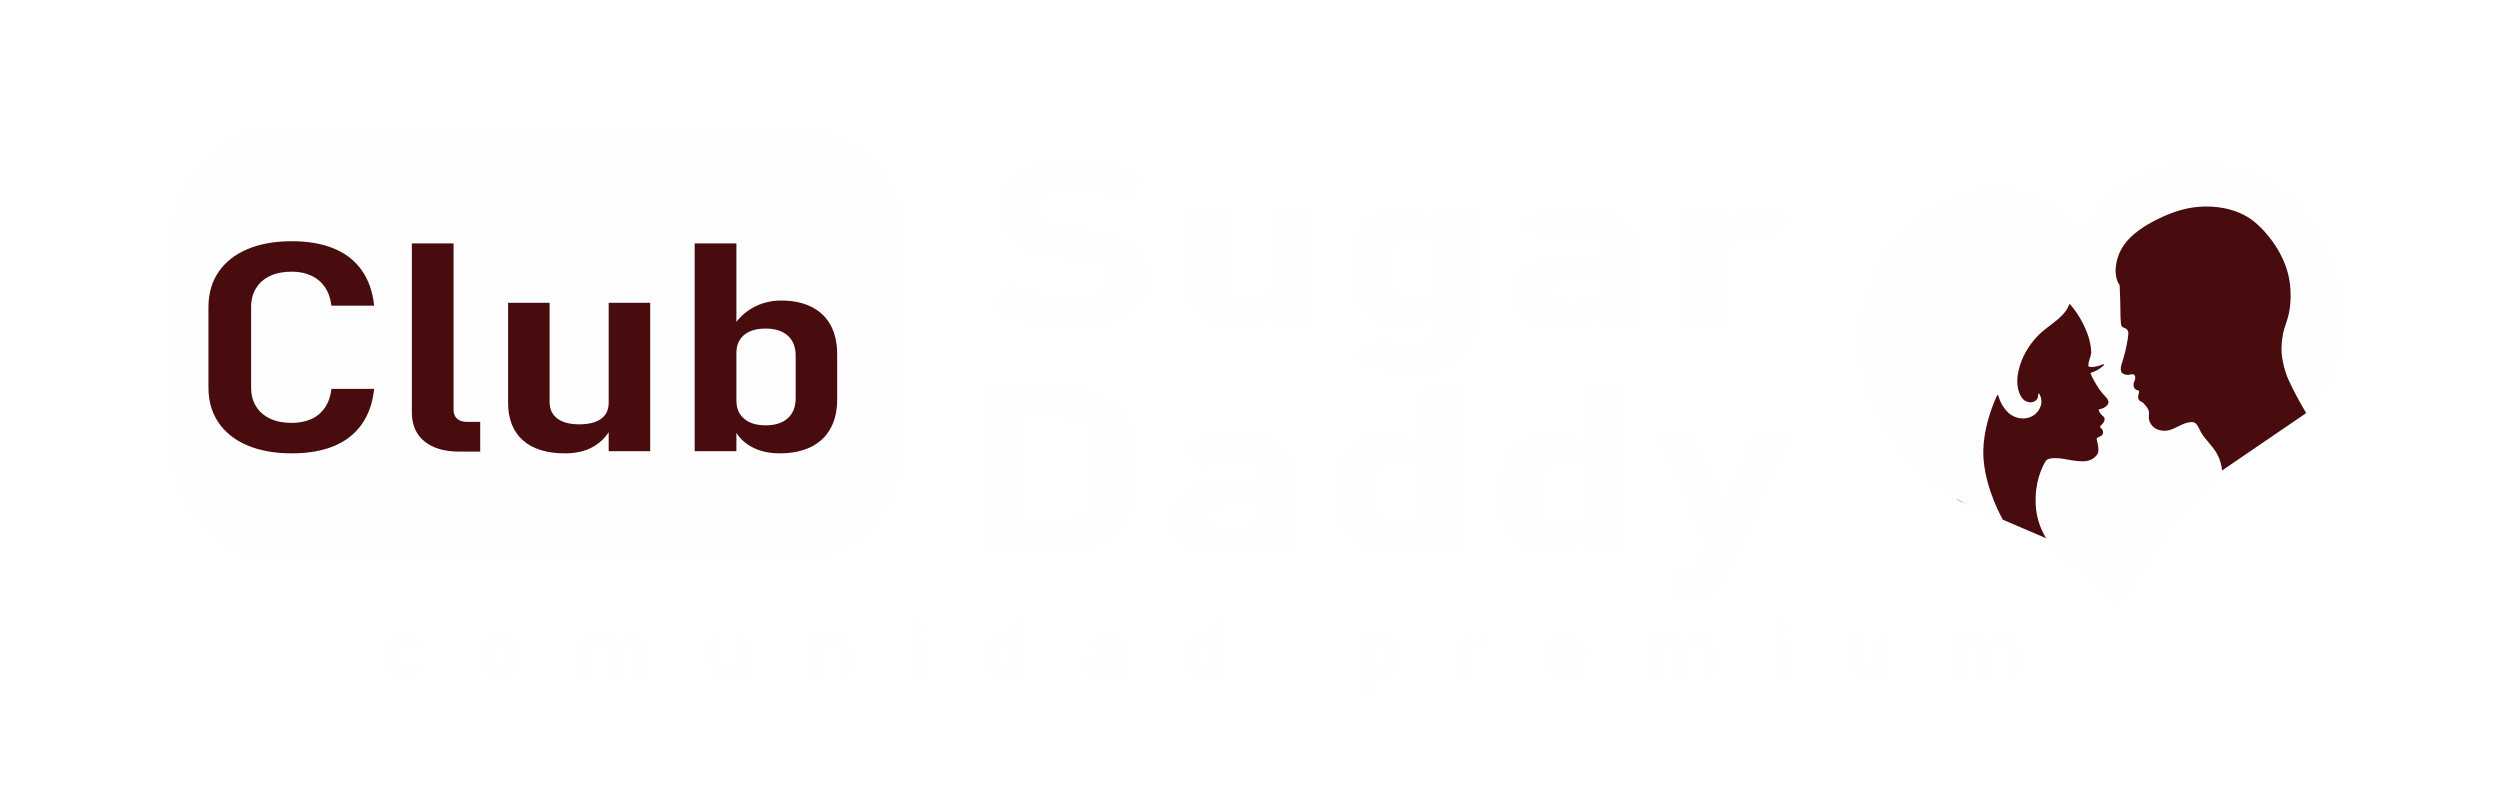
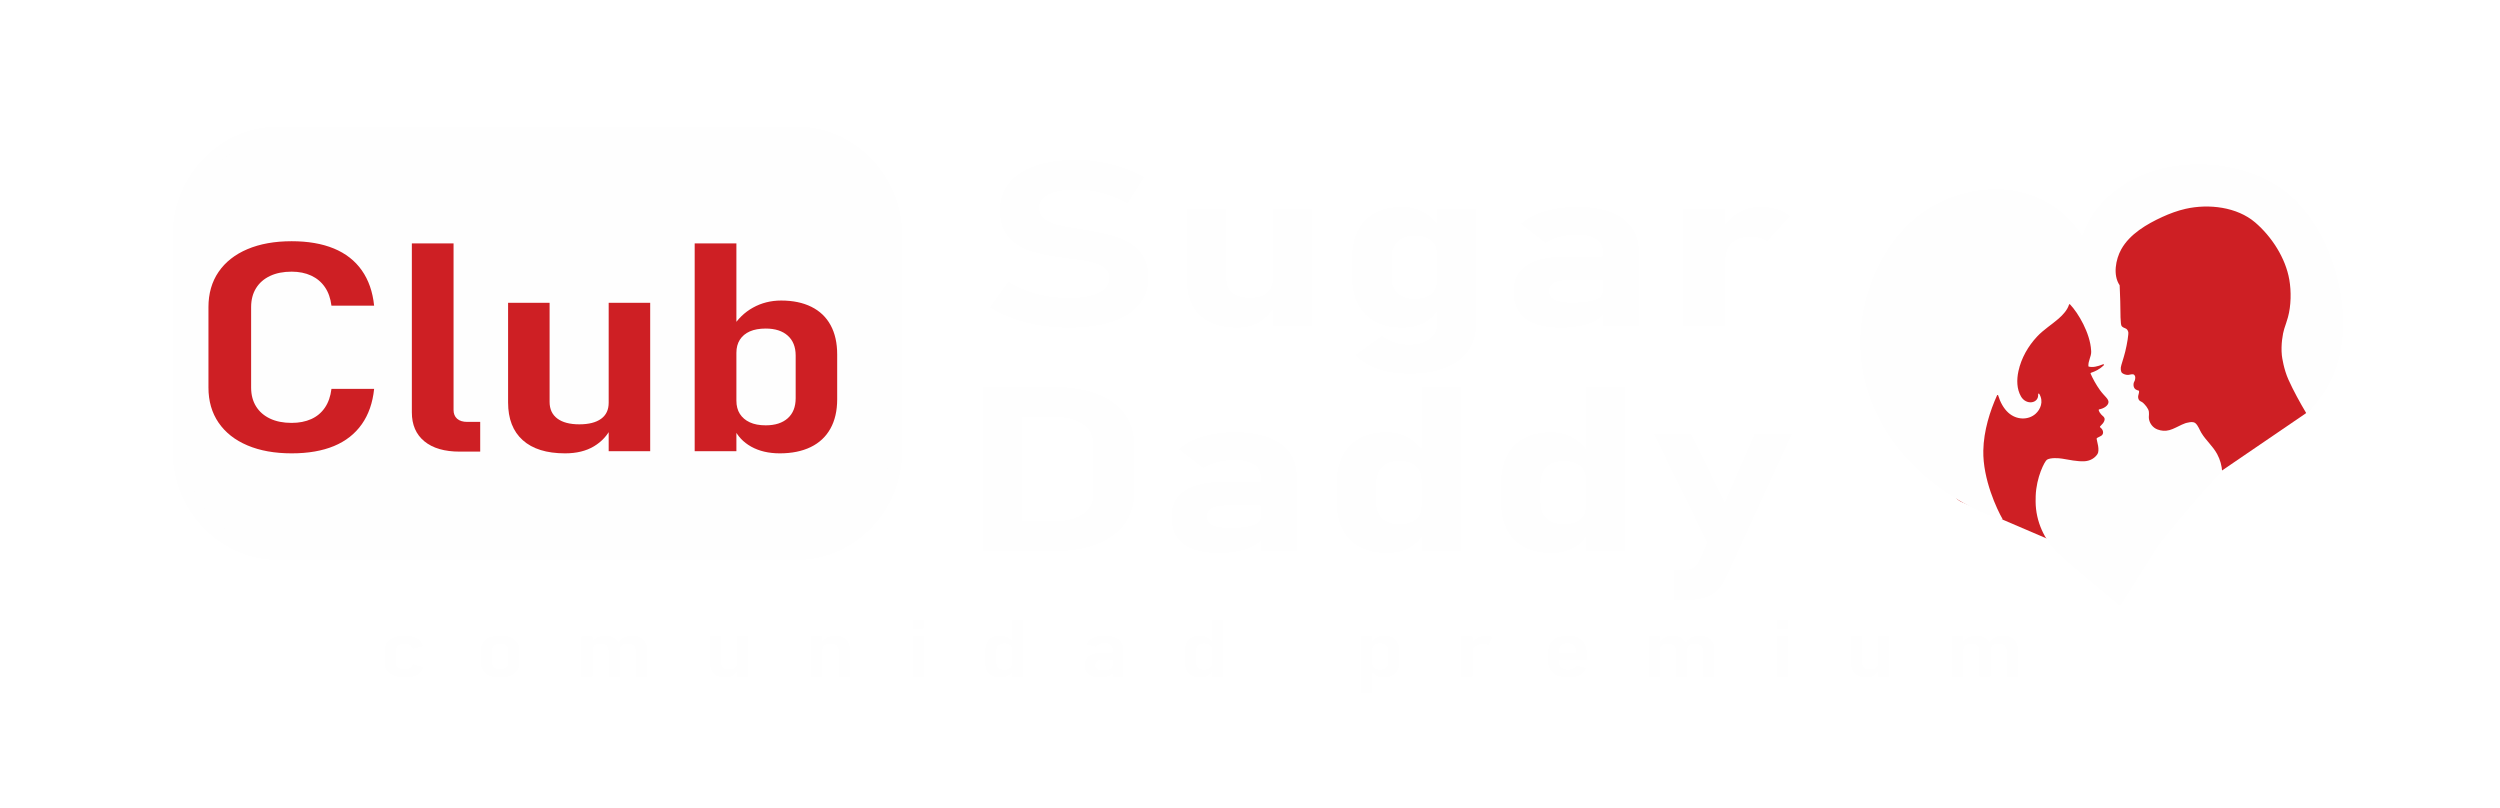
<svg xmlns="http://www.w3.org/2000/svg" width="260" height="84" viewBox="0 0 260 84" fill="none">
  <path d="M28.977 57.54C23.272 57.54 18.63 52.761 18.63 46.887V24.514C18.63 18.639 23.272 13.86 28.977 13.86H82.801C88.507 13.86 93.148 18.639 93.148 24.514V46.887C93.148 52.761 88.507 57.54 82.801 57.54H28.977Z" fill="#FEFEFE" />
  <path d="M82.801 13.16H28.977C22.887 13.16 17.95 18.243 17.95 24.514V46.887C17.95 53.157 22.887 58.24 28.977 58.24H82.801C88.891 58.24 93.829 53.157 93.829 46.887V24.514C93.829 18.243 88.891 13.16 82.801 13.16ZM82.801 14.56C88.132 14.56 92.469 19.025 92.469 24.514V46.887C92.469 52.375 88.132 56.84 82.801 56.84H28.977C23.647 56.84 19.31 52.375 19.31 46.887V24.514C19.31 19.025 23.647 14.56 28.977 14.56H82.801Z" fill="#FEFEFE" />
-   <path d="M25.735 46.322C24.437 45.773 23.436 44.985 22.733 43.959C22.03 42.933 21.679 41.717 21.679 40.309V31.94C21.679 30.523 22.03 29.301 22.733 28.276C23.436 27.25 24.437 26.462 25.735 25.912C27.034 25.362 28.567 25.087 30.334 25.087C32.034 25.087 33.497 25.34 34.722 25.845C35.947 26.351 36.914 27.106 37.624 28.112C38.333 29.118 38.761 30.345 38.909 31.791H34.471C34.377 31.028 34.15 30.384 33.788 29.859C33.427 29.334 32.951 28.935 32.362 28.662C31.773 28.39 31.097 28.253 30.334 28.253C29.463 28.253 28.714 28.402 28.085 28.699C27.456 28.997 26.97 29.42 26.629 29.971C26.288 30.52 26.117 31.177 26.117 31.94V40.309C26.117 41.063 26.288 41.714 26.629 42.264C26.97 42.814 27.456 43.238 28.085 43.535C28.714 43.833 29.463 43.981 30.334 43.981C31.097 43.981 31.773 43.85 32.362 43.587C32.951 43.325 33.427 42.928 33.788 42.398C34.15 41.868 34.377 41.216 34.471 40.443H38.909C38.761 41.89 38.333 43.117 37.624 44.123C36.914 45.128 35.95 45.884 34.732 46.389C33.514 46.895 32.047 47.148 30.334 47.148C28.567 47.148 27.034 46.873 25.735 46.322Z" fill="#480B0E" />
-   <path d="M47.17 42.643C47.17 43.03 47.294 43.332 47.541 43.55C47.789 43.768 48.14 43.877 48.596 43.877H49.941V46.969H47.813C46.233 46.969 45.008 46.613 44.138 45.899C43.267 45.185 42.832 44.18 42.832 42.881V25.31H47.17V42.643Z" fill="#480B0E" />
-   <path d="M63.303 31.494H67.62V46.925H63.303V31.494ZM57.158 41.796C57.158 42.549 57.426 43.127 57.961 43.528C58.496 43.929 59.26 44.13 60.251 44.13C61.228 44.13 61.981 43.939 62.51 43.558C63.039 43.176 63.303 42.619 63.303 41.885L63.584 44.442C63.182 45.275 62.577 45.934 61.767 46.419C60.957 46.905 59.956 47.148 58.765 47.148C56.85 47.148 55.384 46.692 54.367 45.78C53.349 44.868 52.841 43.56 52.841 41.856V31.494H57.158V41.796Z" fill="#480B0E" />
-   <path d="M78.131 46.456C77.301 45.995 76.692 45.344 76.303 44.502L76.585 41.662C76.585 42.207 76.705 42.668 76.946 43.045C77.187 43.422 77.531 43.714 77.98 43.922C78.429 44.13 78.981 44.234 79.637 44.234C80.614 44.234 81.377 43.989 81.926 43.498C82.475 43.008 82.75 42.312 82.75 41.41V36.98C82.75 36.088 82.475 35.396 81.926 34.906C81.377 34.415 80.614 34.17 79.637 34.17C78.981 34.17 78.429 34.269 77.98 34.467C77.531 34.666 77.187 34.953 76.946 35.33C76.705 35.706 76.585 36.162 76.585 36.697L76.163 34.081C76.712 33.179 77.428 32.483 78.312 31.992C79.195 31.502 80.172 31.256 81.243 31.256C82.461 31.256 83.509 31.474 84.386 31.91C85.263 32.347 85.929 32.983 86.385 33.821C86.84 34.658 87.067 35.671 87.067 36.861V41.528C87.067 42.718 86.833 43.734 86.364 44.576C85.895 45.418 85.213 46.058 84.316 46.494C83.419 46.93 82.348 47.148 81.103 47.148C79.951 47.148 78.961 46.917 78.131 46.456ZM72.247 25.31H76.585V46.925H72.247V25.31Z" fill="#480B0E" />
+   <path d="M25.735 46.322C24.437 45.773 23.436 44.985 22.733 43.959C22.03 42.933 21.679 41.717 21.679 40.309V31.94C21.679 30.523 22.03 29.301 22.733 28.276C23.436 27.25 24.437 26.462 25.735 25.912C27.034 25.362 28.567 25.087 30.334 25.087C32.034 25.087 33.497 25.34 34.722 25.845C35.947 26.351 36.914 27.106 37.624 28.112C38.333 29.118 38.761 30.345 38.909 31.791H34.471C34.377 31.028 34.15 30.384 33.788 29.859C33.427 29.334 32.951 28.935 32.362 28.662C31.773 28.39 31.097 28.253 30.334 28.253C29.463 28.253 28.714 28.402 28.085 28.699C27.456 28.997 26.97 29.42 26.629 29.971C26.288 30.52 26.117 31.177 26.117 31.94V40.309C26.117 41.063 26.288 41.714 26.629 42.264C26.97 42.814 27.456 43.238 28.085 43.535C28.714 43.833 29.463 43.981 30.334 43.981C31.097 43.981 31.773 43.85 32.362 43.587C32.951 43.325 33.427 42.928 33.788 42.398C34.15 41.868 34.377 41.216 34.471 40.443H38.909C38.761 41.89 38.333 43.117 37.624 44.123C36.914 45.128 35.95 45.884 34.732 46.389C33.514 46.895 32.047 47.148 30.334 47.148C28.567 47.148 27.034 46.873 25.735 46.322Z" fill="#CE1F24" />
+   <path d="M47.17 42.643C47.17 43.03 47.294 43.332 47.541 43.55C47.789 43.768 48.14 43.877 48.596 43.877H49.941V46.969H47.813C46.233 46.969 45.008 46.613 44.138 45.899C43.267 45.185 42.832 44.18 42.832 42.881V25.31H47.17V42.643Z" fill="#CE1F24" />
+   <path d="M63.303 31.494H67.62V46.925H63.303V31.494ZM57.158 41.796C57.158 42.549 57.426 43.127 57.961 43.528C58.496 43.929 59.26 44.13 60.251 44.13C61.228 44.13 61.981 43.939 62.51 43.558C63.039 43.176 63.303 42.619 63.303 41.885L63.584 44.442C63.182 45.275 62.577 45.934 61.767 46.419C60.957 46.905 59.956 47.148 58.765 47.148C56.85 47.148 55.384 46.692 54.367 45.78C53.349 44.868 52.841 43.56 52.841 41.856V31.494H57.158V41.796Z" fill="#CE1F24" />
+   <path d="M78.131 46.456C77.301 45.995 76.692 45.344 76.303 44.502L76.585 41.662C76.585 42.207 76.705 42.668 76.946 43.045C77.187 43.422 77.531 43.714 77.98 43.922C78.429 44.13 78.981 44.234 79.637 44.234C80.614 44.234 81.377 43.989 81.926 43.498C82.475 43.008 82.75 42.312 82.75 41.41V36.98C82.75 36.088 82.475 35.396 81.926 34.906C81.377 34.415 80.614 34.17 79.637 34.17C78.981 34.17 78.429 34.269 77.98 34.467C77.531 34.666 77.187 34.953 76.946 35.33C76.705 35.706 76.585 36.162 76.585 36.697L76.163 34.081C76.712 33.179 77.428 32.483 78.312 31.992C79.195 31.502 80.172 31.256 81.243 31.256C82.461 31.256 83.509 31.474 84.386 31.91C85.263 32.347 85.929 32.983 86.385 33.821C86.84 34.658 87.067 35.671 87.067 36.861V41.528C87.067 42.718 86.833 43.734 86.364 44.576C85.895 45.418 85.213 46.058 84.316 46.494C83.419 46.93 82.348 47.148 81.103 47.148C79.951 47.148 78.961 46.917 78.131 46.456ZM72.247 25.31H76.585V46.925H72.247V25.31Z" fill="#CE1F24" />
  <path d="M40.962 70.265C40.649 70.144 40.411 69.966 40.248 69.734C40.086 69.501 40.004 69.22 40.004 68.889V67.688C40.004 67.353 40.086 67.067 40.248 66.831C40.411 66.596 40.649 66.417 40.962 66.294C41.275 66.171 41.651 66.109 42.092 66.109C42.453 66.109 42.763 66.15 43.023 66.231C43.282 66.312 43.493 66.434 43.656 66.598C43.819 66.762 43.927 66.965 43.98 67.209L42.918 67.489C42.864 67.302 42.767 67.163 42.625 67.071C42.484 66.979 42.31 66.933 42.102 66.933C41.802 66.933 41.57 66.999 41.407 67.132C41.245 67.264 41.163 67.453 41.163 67.696V68.881C41.163 69.117 41.244 69.3 41.404 69.431C41.566 69.562 41.798 69.628 42.102 69.628C42.313 69.628 42.489 69.582 42.631 69.49C42.772 69.398 42.868 69.261 42.918 69.08L43.991 69.372C43.934 69.613 43.824 69.814 43.661 69.973C43.498 70.133 43.285 70.252 43.023 70.33C42.76 70.409 42.449 70.448 42.092 70.448C41.651 70.448 41.275 70.387 40.962 70.265Z" fill="#FEFEFE" />
-   <path d="M52.631 69.427C52.776 69.304 52.848 69.132 52.848 68.909V67.639C52.848 67.417 52.776 67.245 52.631 67.122C52.486 66.999 52.28 66.937 52.011 66.937C51.75 66.937 51.546 66.999 51.4 67.122C51.253 67.245 51.18 67.417 51.18 67.639V68.909C51.18 69.132 51.253 69.304 51.4 69.427C51.546 69.55 51.75 69.612 52.011 69.612C52.28 69.612 52.486 69.55 52.631 69.427V69.427ZM50.941 70.269C50.642 70.15 50.415 69.976 50.259 69.746C50.104 69.516 50.026 69.24 50.026 68.918V67.615C50.026 67.298 50.104 67.026 50.259 66.799C50.415 66.572 50.642 66.4 50.941 66.283C51.239 66.167 51.598 66.109 52.017 66.109C52.435 66.109 52.793 66.167 53.09 66.283C53.387 66.4 53.613 66.572 53.769 66.799C53.924 67.026 54.002 67.298 54.002 67.615V68.93C54.002 69.249 53.924 69.523 53.769 69.75C53.613 69.977 53.387 70.15 53.09 70.269C52.793 70.388 52.435 70.448 52.017 70.448C51.598 70.448 51.239 70.388 50.941 70.269Z" fill="#FEFEFE" />
+   <path d="M52.631 69.427C52.776 69.304 52.848 69.132 52.848 68.909V67.639C52.848 67.417 52.776 67.245 52.631 67.122C52.486 66.999 52.28 66.937 52.011 66.937C51.75 66.937 51.546 66.999 51.4 67.122C51.253 67.245 51.18 67.417 51.18 67.639V68.909C51.18 69.132 51.253 69.304 51.4 69.427C51.546 69.55 51.75 69.612 52.011 69.612C52.28 69.612 52.486 69.55 52.631 69.427ZM50.941 70.269C50.642 70.15 50.415 69.976 50.259 69.746C50.104 69.516 50.026 69.24 50.026 68.918V67.615C50.026 67.298 50.104 67.026 50.259 66.799C50.415 66.572 50.642 66.4 50.941 66.283C51.239 66.167 51.598 66.109 52.017 66.109C52.435 66.109 52.793 66.167 53.09 66.283C53.387 66.4 53.613 66.572 53.769 66.799C53.924 67.026 54.002 67.298 54.002 67.615V68.93C54.002 69.249 53.924 69.523 53.769 69.75C53.613 69.977 53.387 70.15 53.09 70.269C52.793 70.388 52.435 70.448 52.017 70.448C51.598 70.448 51.239 70.388 50.941 70.269Z" fill="#FEFEFE" />
  <path d="M66.122 67.668C66.122 67.43 66.047 67.248 65.896 67.122C65.746 66.996 65.533 66.933 65.258 66.933C65 66.933 64.801 66.995 64.66 67.118C64.518 67.241 64.448 67.421 64.448 67.659L64.265 66.937C64.412 66.667 64.613 66.46 64.869 66.32C65.125 66.18 65.412 66.109 65.73 66.109C66.059 66.109 66.339 66.165 66.57 66.277C66.801 66.39 66.978 66.554 67.101 66.771C67.225 66.987 67.286 67.248 67.286 67.554V70.387H66.122V67.668ZM63.294 67.668C63.294 67.43 63.222 67.248 63.079 67.122C62.936 66.996 62.731 66.933 62.462 66.933C62.194 66.933 61.986 66.991 61.84 67.108C61.693 67.224 61.62 67.394 61.62 67.619L61.507 66.897C61.657 66.639 61.855 66.444 62.1 66.31C62.345 66.176 62.623 66.109 62.934 66.109C63.256 66.109 63.531 66.165 63.758 66.275C63.985 66.386 64.157 66.549 64.273 66.765C64.389 66.98 64.448 67.239 64.448 67.542V70.387H63.294V67.668ZM60.461 66.174H61.62V70.387H60.461V66.174Z" fill="#FEFEFE" />
  <path d="M76.643 66.174H77.796V70.387H76.643V66.174ZM75.001 68.987C75.001 69.192 75.072 69.35 75.215 69.46C75.358 69.569 75.562 69.624 75.827 69.624C76.088 69.624 76.289 69.572 76.43 69.468C76.572 69.364 76.643 69.212 76.643 69.011L76.718 69.709C76.61 69.936 76.448 70.117 76.232 70.249C76.016 70.382 75.748 70.448 75.43 70.448C74.918 70.448 74.526 70.323 74.255 70.075C73.983 69.826 73.847 69.469 73.847 69.003V66.174H75.001V68.987Z" fill="#FEFEFE" />
  <path d="M87.217 67.647C87.217 67.418 87.143 67.24 86.994 67.116C86.846 66.991 86.634 66.929 86.359 66.929C86.087 66.929 85.879 66.988 85.736 67.105C85.593 67.223 85.521 67.394 85.521 67.619L85.409 66.9C85.559 66.643 85.755 66.448 85.996 66.312C86.238 66.177 86.516 66.109 86.831 66.109C87.321 66.109 87.701 66.233 87.971 66.48C88.241 66.728 88.376 67.081 88.376 67.538V70.387H87.217V67.647ZM84.362 66.174H85.521V70.387H84.362V66.174Z" fill="#FEFEFE" />
  <path d="M94.915 66.174H96.069V70.387H94.915V66.174ZM94.915 64.502H96.069V65.378H94.915V64.502Z" fill="#FEFEFE" />
  <path d="M105.275 64.485H106.434V70.387H105.275V64.485ZM103.19 70.279C102.956 70.162 102.778 69.991 102.656 69.768C102.535 69.545 102.474 69.276 102.474 68.963V67.619C102.474 67.299 102.534 67.026 102.654 66.797C102.774 66.568 102.95 66.396 103.182 66.28C103.415 66.163 103.692 66.105 104.014 66.105C104.304 66.105 104.568 66.171 104.806 66.302C105.043 66.433 105.237 66.617 105.388 66.852L105.275 67.587C105.275 67.446 105.243 67.324 105.178 67.221C105.114 67.118 105.021 67.041 104.899 66.99C104.778 66.939 104.633 66.913 104.465 66.913C104.2 66.913 103.993 66.977 103.845 67.108C103.696 67.237 103.622 67.421 103.622 67.659V68.93C103.622 69.163 103.696 69.341 103.845 69.463C103.993 69.587 104.2 69.648 104.465 69.648C104.633 69.648 104.778 69.622 104.899 69.569C105.021 69.516 105.114 69.439 105.178 69.338C105.243 69.236 105.275 69.115 105.275 68.975L105.35 69.726C105.243 69.947 105.076 70.125 104.851 70.257C104.626 70.39 104.354 70.456 104.036 70.456C103.706 70.456 103.425 70.397 103.19 70.279Z" fill="#FEFEFE" />
  <path d="M115.71 67.53C115.71 67.324 115.636 67.164 115.487 67.051C115.339 66.937 115.127 66.88 114.851 66.88C114.658 66.88 114.485 66.914 114.331 66.982C114.177 67.049 114.057 67.144 113.971 67.266L113.016 67.01C113.131 66.723 113.347 66.501 113.666 66.344C113.984 66.188 114.381 66.109 114.857 66.109C115.268 66.109 115.619 66.163 115.911 66.271C116.203 66.38 116.426 66.539 116.582 66.748C116.737 66.958 116.815 67.212 116.815 67.509V70.387H115.71V67.53ZM113.242 70.137C112.963 69.93 112.823 69.617 112.823 69.198C112.823 68.757 112.976 68.426 113.282 68.205C113.588 67.985 114.048 67.874 114.664 67.874H115.758L115.833 68.593H114.674C114.42 68.593 114.23 68.644 114.103 68.745C113.976 68.847 113.912 68.998 113.912 69.198C113.912 69.374 113.98 69.504 114.116 69.588C114.252 69.671 114.46 69.713 114.739 69.713C115.064 69.713 115.307 69.672 115.468 69.589C115.629 69.507 115.71 69.382 115.71 69.214L115.823 69.709C115.783 69.871 115.704 70.008 115.586 70.117C115.468 70.227 115.317 70.309 115.133 70.365C114.949 70.42 114.737 70.448 114.497 70.448C113.939 70.448 113.521 70.345 113.242 70.137Z" fill="#FEFEFE" />
-   <path d="M126.048 64.485H127.207V70.387H126.048V64.485ZM123.964 70.279C123.729 70.162 123.551 69.991 123.43 69.768C123.308 69.545 123.247 69.276 123.247 68.963V67.619C123.247 67.299 123.307 67.026 123.427 66.797C123.547 66.568 123.723 66.396 123.956 66.28C124.188 66.163 124.465 66.105 124.787 66.105C125.077 66.105 125.341 66.171 125.579 66.302C125.816 66.433 126.011 66.617 126.161 66.852L126.048 67.587C126.048 67.446 126.016 67.324 125.952 67.221C125.887 67.118 125.794 67.041 125.672 66.99C125.551 66.939 125.406 66.913 125.238 66.913C124.973 66.913 124.767 66.977 124.618 67.108C124.47 67.237 124.396 67.421 124.396 67.659V68.93C124.396 69.163 124.47 69.341 124.618 69.463C124.767 69.587 124.973 69.648 125.238 69.648C125.406 69.648 125.551 69.622 125.672 69.569C125.794 69.516 125.887 69.439 125.952 69.338C126.016 69.236 126.048 69.115 126.048 68.975L126.123 69.726C126.016 69.947 125.85 70.125 125.624 70.257C125.399 70.39 125.127 70.456 124.809 70.456C124.479 70.456 124.198 70.397 123.964 70.279" fill="#FEFEFE" />
+   <path d="M126.048 64.485H127.207V70.387H126.048V64.485ZM123.964 70.279C123.729 70.162 123.551 69.991 123.43 69.768C123.308 69.545 123.247 69.276 123.247 68.963V67.619C123.247 67.299 123.307 67.026 123.427 66.797C123.547 66.568 123.723 66.396 123.956 66.28C124.188 66.163 124.465 66.105 124.787 66.105C125.077 66.105 125.341 66.171 125.579 66.302C125.816 66.433 126.011 66.617 126.161 66.852L126.048 67.587C126.048 67.446 126.016 67.324 125.952 67.221C125.887 67.118 125.794 67.041 125.672 66.99C125.551 66.939 125.406 66.913 125.238 66.913C124.973 66.913 124.767 66.977 124.618 67.108C124.47 67.237 124.396 67.421 124.396 67.659V68.93C124.396 69.163 124.47 69.341 124.618 69.463C124.767 69.587 124.973 69.648 125.238 69.648C125.406 69.648 125.551 69.622 125.672 69.569C125.794 69.516 125.887 69.439 125.952 69.338C126.016 69.236 126.048 69.115 126.048 68.975L126.123 69.726C126.016 69.947 125.85 70.125 125.624 70.257C125.399 70.39 125.127 70.456 124.809 70.456C124.479 70.456 124.198 70.397 123.964 70.279Z" fill="#FEFEFE" />
  <path d="M143.13 70.259C142.908 70.133 142.745 69.956 142.641 69.726L142.716 68.95C142.716 69.099 142.749 69.225 142.813 69.328C142.877 69.431 142.97 69.51 143.092 69.567C143.214 69.624 143.36 69.653 143.532 69.653C143.793 69.653 143.997 69.586 144.144 69.451C144.291 69.318 144.364 69.127 144.364 68.881V67.672C144.364 67.428 144.291 67.239 144.144 67.105C143.997 66.972 143.793 66.905 143.532 66.905C143.36 66.905 143.214 66.931 143.092 66.986C142.97 67.04 142.877 67.118 142.813 67.221C142.749 67.324 142.716 67.448 142.716 67.594L142.604 66.88C142.747 66.634 142.937 66.444 143.175 66.31C143.413 66.176 143.677 66.109 143.967 66.109C144.289 66.109 144.567 66.169 144.801 66.287C145.036 66.407 145.213 66.58 145.335 66.809C145.457 67.038 145.517 67.314 145.517 67.639V68.914C145.517 69.236 145.455 69.512 145.33 69.744C145.204 69.975 145.023 70.15 144.785 70.269C144.547 70.388 144.26 70.448 143.924 70.448C143.616 70.448 143.351 70.385 143.13 70.259ZM141.558 66.174H142.717V72.1H141.558V66.174Z" fill="#FEFEFE" />
  <path d="M154.6 67C154.511 66.98 154.409 66.97 154.295 66.97C153.937 66.97 153.658 67.043 153.457 67.191C153.257 67.338 153.155 67.541 153.152 67.798L153.039 66.909C153.214 66.657 153.435 66.461 153.701 66.32C153.968 66.18 154.266 66.109 154.595 66.109C154.724 66.109 154.84 66.123 154.944 66.152C155.048 66.18 155.138 66.223 155.218 66.28L154.826 67.091C154.765 67.051 154.69 67.02 154.6 67ZM151.977 66.174H153.152V70.387H151.977V66.174Z" fill="#FEFEFE" />
  <path d="M161.977 70.255C161.662 70.127 161.422 69.94 161.257 69.697C161.093 69.454 161.011 69.156 161.011 68.804V67.826C161.011 67.463 161.091 67.154 161.252 66.897C161.413 66.639 161.645 66.444 161.947 66.31C162.249 66.176 162.617 66.109 163.05 66.109C163.468 66.109 163.825 66.18 164.12 66.322C164.416 66.464 164.64 66.672 164.794 66.948C164.948 67.222 165.024 67.551 165.024 67.936V68.626H161.837V67.944H163.93V67.704C163.926 67.45 163.846 67.251 163.688 67.11C163.531 66.968 163.318 66.897 163.05 66.897C162.749 66.897 162.517 66.974 162.355 67.128C162.192 67.282 162.111 67.5 162.111 67.781V68.832C162.111 69.09 162.197 69.289 162.371 69.429C162.544 69.57 162.79 69.64 163.109 69.64C163.32 69.64 163.495 69.602 163.635 69.526C163.774 69.451 163.874 69.341 163.935 69.198L164.96 69.482C164.846 69.798 164.634 70.039 164.324 70.203C164.015 70.366 163.613 70.448 163.12 70.448C162.672 70.448 162.291 70.384 161.977 70.255Z" fill="#FEFEFE" />
  <path d="M177.123 67.668C177.123 67.43 177.048 67.248 176.897 67.122C176.747 66.996 176.534 66.933 176.259 66.933C176.001 66.933 175.802 66.995 175.66 67.118C175.519 67.241 175.448 67.421 175.448 67.659L175.266 66.937C175.413 66.667 175.614 66.46 175.87 66.32C176.125 66.18 176.413 66.109 176.731 66.109C177.06 66.109 177.34 66.165 177.571 66.277C177.801 66.39 177.978 66.554 178.102 66.771C178.225 66.987 178.287 67.248 178.287 67.554V70.387H177.123V67.668ZM174.295 67.668C174.295 67.43 174.223 67.248 174.08 67.122C173.937 66.996 173.731 66.933 173.463 66.933C173.195 66.933 172.987 66.991 172.841 67.108C172.694 67.224 172.621 67.394 172.621 67.619L172.508 66.897C172.658 66.639 172.856 66.444 173.101 66.31C173.346 66.176 173.624 66.109 173.935 66.109C174.257 66.109 174.532 66.165 174.759 66.275C174.986 66.386 175.158 66.549 175.274 66.765C175.39 66.98 175.448 67.239 175.448 67.542V70.387H174.295V67.668ZM171.462 66.174H172.621V70.387H171.462V66.174Z" fill="#FEFEFE" />
  <path d="M184.821 66.174H185.974V70.387H184.821V66.174ZM184.821 64.502H185.974V65.378H184.821V64.502Z" fill="#FEFEFE" />
  <path d="M195.309 66.174H196.463V70.387H195.309V66.174ZM193.667 68.987C193.667 69.192 193.739 69.35 193.882 69.46C194.025 69.569 194.229 69.624 194.494 69.624C194.755 69.624 194.956 69.572 195.097 69.468C195.239 69.364 195.309 69.212 195.309 69.011L195.385 69.709C195.277 69.936 195.115 70.117 194.899 70.249C194.682 70.382 194.415 70.448 194.097 70.448C193.585 70.448 193.193 70.323 192.921 70.075C192.649 69.826 192.514 69.469 192.514 69.003V66.174H193.667V68.987Z" fill="#FEFEFE" />
  <path d="M208.69 67.668C208.69 67.43 208.615 67.248 208.465 67.122C208.314 66.996 208.102 66.933 207.826 66.933C207.569 66.933 207.369 66.995 207.228 67.118C207.087 67.241 207.016 67.421 207.016 67.659L206.833 66.937C206.98 66.667 207.181 66.46 207.437 66.32C207.693 66.18 207.98 66.109 208.299 66.109C208.628 66.109 208.907 66.165 209.138 66.277C209.369 66.39 209.546 66.554 209.67 66.771C209.793 66.987 209.854 67.248 209.854 67.554V70.387H208.69V67.668ZM205.862 67.668C205.862 67.43 205.791 67.248 205.647 67.122C205.504 66.996 205.299 66.933 205.031 66.933C204.762 66.933 204.555 66.991 204.408 67.108C204.261 67.224 204.188 67.394 204.188 67.619L204.075 66.897C204.226 66.639 204.423 66.444 204.668 66.31C204.913 66.176 205.192 66.109 205.503 66.109C205.825 66.109 206.099 66.165 206.327 66.275C206.554 66.386 206.725 66.549 206.841 66.765C206.958 66.98 207.016 67.239 207.016 67.542V70.387H205.862V67.668ZM203.029 66.174H204.188V70.387H203.029V66.174Z" fill="#FEFEFE" />
-   <path d="M223.595 47.584L216.369 56.018C215.809 56.671 214.909 56.885 214.128 56.55L204.044 52.227C203.455 51.974 203.022 51.446 202.878 50.806L199.841 37.248C199.698 36.609 199.863 35.938 200.284 35.446L207.511 27.012C208.07 26.359 208.971 26.145 209.751 26.479L219.836 30.803C220.424 31.056 220.858 31.584 221.001 32.224L224.038 45.782C224.182 46.421 224.017 47.092 223.595 47.584Z" fill="#480B0E" />
-   <path d="M239.765 43.014L230.659 49.227C229.954 49.708 229.03 49.673 228.361 49.142L219.713 42.27C219.209 41.869 218.923 41.243 218.946 40.587L219.433 26.682C219.455 26.026 219.784 25.422 220.315 25.06L229.421 18.847C230.126 18.366 231.05 18.4 231.719 18.932L240.367 25.804C240.871 26.204 241.157 26.831 241.134 27.487L240.648 41.392C240.624 42.048 240.296 42.651 239.765 43.014Z" fill="#480B0E" />
-   <path d="M224.407 56.819C224.939 56.03 230.225 49.636 231.076 49.15C231.098 49.138 231.11 49.114 231.108 49.088C231.072 48.441 230.898 47.806 230.585 47.226C230.139 46.398 229.424 45.813 228.946 45.027C228.755 44.713 228.605 44.249 228.32 44.01C228.268 43.967 228.21 43.943 228.151 43.924C228.127 43.916 228.1 43.913 228.075 43.907C227.858 43.868 227.613 43.935 227.417 43.976C227.37 43.989 227.324 44.001 227.277 44.015C227.164 44.057 227.046 44.105 226.915 44.162C226.566 44.314 226.069 44.611 225.618 44.733C225.172 44.855 224.772 44.807 224.395 44.67C223.883 44.485 223.574 44.028 223.497 43.6C223.432 43.235 223.587 42.913 223.397 42.552C223.304 42.378 223.17 42.187 223.046 42.064C222.963 41.983 222.877 41.873 222.761 41.812C222.636 41.746 222.505 41.696 222.433 41.56C222.369 41.441 222.35 41.292 222.375 41.157C222.392 41.063 222.484 40.805 222.462 40.687C222.445 40.597 222.35 40.608 222.291 40.587C222.153 40.536 222.059 40.474 222.024 40.429C221.877 40.244 221.864 40.064 221.904 39.827C221.915 39.759 221.989 39.663 222.016 39.577C222.081 39.365 222.102 39.139 221.974 39C221.817 38.83 221.514 38.987 221.322 38.991C221.094 38.996 220.866 38.923 220.689 38.784C220.657 38.759 220.526 38.572 220.564 38.221C220.59 37.973 220.836 37.337 221.023 36.574C221.236 35.705 221.388 34.708 221.339 34.524C221.21 34.05 220.909 34.207 220.655 33.917C220.509 33.751 220.53 32.533 220.506 31.316C220.496 30.732 220.454 30.15 220.445 29.685C220.444 29.673 220.44 29.661 220.434 29.651C219.733 28.617 220.025 26.981 220.611 25.929C221.497 24.333 223.282 23.299 224.869 22.568C225.645 22.212 226.476 21.904 227.306 21.717C229.726 21.172 232.653 21.527 234.531 23.129C236.241 24.59 237.7 26.82 238.091 29.1C238.297 30.299 238.278 31.789 237.948 32.989C237.834 33.405 237.689 33.799 237.563 34.193C237.404 34.684 237.201 35.859 237.312 36.953C237.333 37.162 237.51 38.394 237.996 39.478C238.506 40.617 239.214 41.902 239.849 42.966C239.87 43.001 239.917 43.006 239.946 42.977C240.54 42.359 241.093 41.699 241.587 40.985C244.86 36.25 243.926 29.185 241.334 24.378C239.844 21.616 237.947 19.799 235.686 18.676C231.653 16.673 226.322 16.508 222.25 18.449C219.569 19.728 217.442 21.858 216.601 24.465C216.583 24.52 216.515 24.527 216.489 24.476C216.234 23.969 215.138 22.567 213.839 21.636C212.177 20.445 210.176 19.891 209.01 19.759C205.905 19.41 202.712 20.212 200.094 22.013C198.328 23.226 196.884 24.91 195.804 26.813C194.118 29.782 193.303 33.325 193.503 36.662C193.742 40.68 195.446 44.398 198.068 47.411C200.071 49.713 202.646 51.555 205.127 52.8C205.232 52.859 205.338 52.917 205.444 52.974C205.444 52.967 205.444 52.961 205.444 52.954C206.386 53.409 207.312 53.78 208.181 54.052C208.236 54.069 208.281 54.006 208.252 53.955C207.7 53.003 206.206 49.848 206.264 46.862C206.305 44.777 206.965 42.734 207.695 41.113C207.719 41.059 207.792 41.066 207.81 41.124C208.026 41.842 208.382 42.479 208.858 42.914C209.725 43.706 210.967 43.702 211.712 43.024C212.205 42.574 212.562 41.768 212.083 40.963C212.049 40.906 211.961 40.933 211.967 41C212.051 41.968 210.719 42.181 210.177 41.221C209.738 40.445 209.722 39.505 209.917 38.6C210.213 37.235 210.932 35.992 211.858 35.002C212.533 34.282 213.351 33.785 214.086 33.145C214.573 32.721 215.009 32.23 215.179 31.681C215.194 31.634 215.248 31.617 215.281 31.652C216.133 32.544 217.381 34.649 217.477 36.453C217.48 36.501 217.483 36.548 217.483 36.595C217.493 37.069 217.169 37.523 217.191 38.067C217.193 38.098 217.214 38.124 217.242 38.13C217.651 38.221 218.098 38.138 218.728 37.881C218.792 37.855 218.845 37.941 218.795 37.99C218.4 38.373 217.937 38.613 217.461 38.772C217.425 38.784 217.407 38.825 217.422 38.86C217.639 39.363 217.991 40.008 218.398 40.575C218.878 41.242 219.35 41.497 219.276 41.887C219.216 42.205 218.795 42.489 218.315 42.574C218.279 42.58 218.255 42.616 218.264 42.653C218.28 42.716 218.314 42.809 218.37 42.9C218.463 43.05 218.611 43.199 218.668 43.243C218.752 43.309 218.826 43.381 218.86 43.472C218.934 43.673 218.811 43.888 218.692 44.04C218.6 44.155 218.494 44.268 218.413 44.343C218.383 44.37 218.385 44.419 218.417 44.444C218.472 44.486 218.551 44.553 218.613 44.64C218.705 44.771 218.76 44.984 218.687 45.14C218.65 45.218 218.595 45.275 218.531 45.319C218.413 45.402 218.265 45.443 218.154 45.513C218.1 45.546 218.045 45.587 218.048 45.641C218.055 45.751 218.156 46.067 218.203 46.364C218.259 46.709 218.254 47.042 218.14 47.219C218 47.434 217.808 47.609 217.589 47.737C217.333 47.888 217.042 47.96 216.749 47.973C216.043 48.003 215.197 47.825 214.471 47.701C214.08 47.634 213.25 47.585 212.886 47.809C212.65 47.955 211.777 49.633 211.712 51.578C211.705 51.781 211.703 51.983 211.704 52.184C211.723 54.229 212.604 56.141 214.029 57.524C215.172 58.634 220.491 63.019 220.491 63.019L224.407 56.819Z" fill="#FEFEFE" />
+   <path d="M223.595 47.584L216.369 56.018C215.809 56.671 214.909 56.885 214.128 56.55L204.044 52.227C203.455 51.974 203.022 51.446 202.878 50.806L199.841 37.248C199.698 36.609 199.863 35.938 200.284 35.446L207.511 27.012C208.07 26.359 208.971 26.145 209.751 26.479L219.836 30.803C220.424 31.056 220.858 31.584 221.001 32.224L224.038 45.782C224.182 46.421 224.017 47.092 223.595 47.584Z" fill="#CE1F24" />
+   <path d="M239.765 43.014L230.659 49.227C229.954 49.708 229.03 49.673 228.361 49.142L219.713 42.27C219.209 41.869 218.923 41.243 218.946 40.587L219.433 26.682C219.455 26.026 219.784 25.422 220.315 25.06L229.421 18.847C230.126 18.366 231.05 18.4 231.719 18.932L240.367 25.804C240.871 26.204 241.157 26.831 241.134 27.487L240.648 41.392C240.624 42.048 240.296 42.651 239.765 43.014Z" fill="#CE1F24" />
+   <path d="M224.407 56.819C224.939 56.03 230.225 49.636 231.076 49.15C231.098 49.138 231.11 49.114 231.108 49.088C231.072 48.441 230.898 47.806 230.585 47.226C230.139 46.398 229.424 45.813 228.946 45.027C228.755 44.713 228.605 44.249 228.32 44.01C228.268 43.967 228.21 43.943 228.151 43.924C228.127 43.916 228.1 43.913 228.075 43.907C227.858 43.868 227.613 43.935 227.417 43.976C227.37 43.989 227.324 44.001 227.277 44.015C227.164 44.057 227.046 44.105 226.915 44.162C226.566 44.314 226.069 44.611 225.618 44.733C225.172 44.855 224.772 44.807 224.395 44.67C223.883 44.485 223.574 44.028 223.497 43.6C223.432 43.235 223.587 42.913 223.397 42.552C223.304 42.378 223.17 42.187 223.046 42.064C222.963 41.983 222.877 41.873 222.761 41.812C222.636 41.746 222.505 41.696 222.433 41.56C222.369 41.441 222.35 41.292 222.375 41.157C222.392 41.063 222.484 40.805 222.462 40.687C222.445 40.597 222.35 40.608 222.291 40.587C222.153 40.536 222.059 40.474 222.024 40.429C221.877 40.244 221.864 40.064 221.904 39.827C221.915 39.759 221.989 39.663 222.016 39.577C222.081 39.365 222.102 39.139 221.974 39C221.817 38.83 221.514 38.987 221.322 38.991C221.094 38.996 220.866 38.923 220.689 38.784C220.657 38.759 220.526 38.572 220.564 38.221C220.59 37.973 220.836 37.337 221.023 36.574C221.236 35.705 221.388 34.708 221.339 34.524C221.21 34.05 220.909 34.207 220.655 33.917C220.509 33.751 220.53 32.533 220.506 31.316C220.496 30.732 220.454 30.15 220.445 29.685C220.444 29.673 220.44 29.661 220.434 29.651C219.733 28.617 220.025 26.981 220.611 25.929C221.497 24.333 223.282 23.299 224.869 22.568C225.645 22.212 226.476 21.904 227.306 21.717C229.726 21.172 232.653 21.527 234.531 23.129C236.241 24.59 237.7 26.82 238.091 29.1C238.297 30.299 238.278 31.789 237.948 32.989C237.834 33.405 237.689 33.799 237.563 34.193C237.404 34.684 237.201 35.859 237.312 36.953C237.333 37.162 237.51 38.394 237.996 39.478C238.506 40.617 239.214 41.902 239.849 42.966C239.87 43.001 239.917 43.006 239.946 42.977C240.54 42.359 241.093 41.699 241.587 40.985C244.86 36.25 243.926 29.185 241.334 24.378C239.844 21.616 237.947 19.799 235.686 18.676C231.653 16.674 226.322 16.508 222.25 18.449C219.569 19.728 217.442 21.858 216.601 24.465C216.583 24.52 216.515 24.527 216.489 24.476C216.234 23.969 215.138 22.567 213.839 21.636C212.177 20.445 210.176 19.891 209.01 19.759C205.905 19.41 202.712 20.212 200.094 22.013C198.328 23.226 196.884 24.91 195.804 26.813C194.118 29.782 193.303 33.325 193.503 36.662C193.742 40.68 195.446 44.398 198.068 47.411C200.071 49.713 202.646 51.555 205.127 52.8C205.232 52.859 205.338 52.917 205.444 52.974C205.444 52.967 205.444 52.961 205.444 52.954C206.386 53.409 207.312 53.78 208.181 54.052C208.236 54.069 208.281 54.006 208.252 53.955C207.7 53.003 206.206 49.848 206.264 46.862C206.305 44.777 206.965 42.734 207.695 41.113C207.719 41.059 207.792 41.066 207.81 41.124C208.026 41.842 208.382 42.479 208.858 42.914C209.725 43.706 210.967 43.702 211.712 43.024C212.205 42.574 212.562 41.768 212.083 40.963C212.049 40.906 211.961 40.933 211.967 41C212.051 41.968 210.719 42.181 210.177 41.221C209.738 40.445 209.722 39.505 209.917 38.6C210.213 37.235 210.932 35.992 211.858 35.002C212.533 34.282 213.351 33.785 214.086 33.145C214.573 32.721 215.009 32.23 215.179 31.681C215.194 31.634 215.248 31.617 215.281 31.652C216.133 32.544 217.381 34.649 217.477 36.453C217.48 36.501 217.483 36.548 217.483 36.595C217.493 37.069 217.169 37.523 217.191 38.067C217.193 38.098 217.214 38.124 217.242 38.13C217.651 38.221 218.098 38.138 218.728 37.881C218.792 37.855 218.845 37.941 218.795 37.99C218.4 38.373 217.937 38.613 217.461 38.772C217.425 38.784 217.407 38.825 217.422 38.86C217.639 39.363 217.991 40.008 218.398 40.575C218.878 41.242 219.35 41.497 219.276 41.887C219.216 42.205 218.795 42.489 218.315 42.574C218.279 42.58 218.255 42.616 218.264 42.653C218.28 42.716 218.314 42.809 218.37 42.9C218.463 43.05 218.611 43.199 218.668 43.243C218.752 43.309 218.826 43.381 218.86 43.472C218.934 43.673 218.811 43.888 218.692 44.04C218.6 44.155 218.494 44.268 218.413 44.343C218.383 44.37 218.385 44.419 218.417 44.444C218.472 44.486 218.551 44.553 218.613 44.64C218.705 44.771 218.76 44.984 218.687 45.14C218.65 45.218 218.595 45.275 218.531 45.319C218.413 45.402 218.265 45.443 218.154 45.513C218.1 45.546 218.045 45.587 218.048 45.641C218.055 45.751 218.156 46.067 218.203 46.364C218.259 46.709 218.254 47.042 218.14 47.219C218 47.434 217.808 47.609 217.589 47.737C217.333 47.888 217.042 47.96 216.749 47.973C216.043 48.003 215.197 47.825 214.471 47.701C214.08 47.634 213.25 47.585 212.886 47.809C212.65 47.955 211.777 49.633 211.712 51.578C211.705 51.781 211.703 51.983 211.704 52.184C211.723 54.229 212.604 56.141 214.029 57.524C215.172 58.634 220.491 63.019 220.491 63.019L224.407 56.819Z" fill="#FEFEFE" />
  <path d="M104.268 54.228H109.487C110.833 54.228 111.875 53.973 112.613 53.464C113.351 52.954 113.72 52.233 113.72 51.3V46.268C113.72 45.335 113.351 44.614 112.613 44.104C111.875 43.595 110.833 43.34 109.487 43.34H104.268V40.236H109.398C111.212 40.236 112.76 40.475 114.041 40.953C115.322 41.431 116.297 42.129 116.965 43.046C117.633 43.963 117.967 45.068 117.967 46.362V51.206C117.967 52.437 117.645 53.51 117.002 54.428C116.359 55.345 115.395 56.058 114.109 56.567C112.822 57.077 111.247 57.332 109.383 57.332H104.268V54.228ZM102.204 40.236H106.302V57.332H102.204V40.236Z" fill="#FEFEFE" />
-   <path d="M131.126 49.595C131.126 49.031 130.886 48.596 130.408 48.29C129.93 47.984 129.251 47.831 128.374 47.831C127.796 47.831 127.222 47.906 126.654 48.055C126.086 48.204 125.582 48.412 125.144 48.678L122.601 46.715C123.22 46.158 124.037 45.725 125.054 45.415C126.071 45.106 127.198 44.951 128.434 44.951C129.79 44.951 130.946 45.129 131.903 45.486C132.861 45.843 133.59 46.36 134.094 47.038C134.598 47.716 134.849 48.533 134.849 49.489V57.332H131.126V49.595ZM123.073 56.573C122.25 55.95 121.839 55.004 121.839 53.734C121.839 52.527 122.3 51.621 123.222 51.018C124.144 50.414 125.527 50.113 127.372 50.113H131.26L131.47 52.57H127.387C126.769 52.57 126.305 52.666 125.996 52.858C125.687 53.05 125.533 53.342 125.533 53.734C125.533 54.134 125.727 54.43 126.116 54.622C126.505 54.814 127.093 54.91 127.881 54.91C128.977 54.91 129.792 54.812 130.326 54.616C130.859 54.42 131.126 54.114 131.126 53.699L131.44 55.474C131.38 55.913 131.123 56.285 130.67 56.591C130.216 56.897 129.648 57.126 128.965 57.279C128.282 57.432 127.562 57.508 126.804 57.508C125.139 57.508 123.895 57.197 123.073 56.573" fill="#FEFEFE" />
-   <path d="M147.843 40.236H151.941V57.332H147.843V40.236ZM141.42 56.885C140.638 56.47 140.042 55.868 139.633 55.08C139.225 54.292 139.02 53.342 139.02 52.229V50.277C139.02 49.156 139.225 48.196 139.633 47.397C140.042 46.597 140.638 45.99 141.42 45.574C142.203 45.159 143.143 44.951 144.239 44.951C145.067 44.951 145.822 45.145 146.505 45.533C147.188 45.921 147.739 46.472 148.158 47.185L147.843 49.889C147.843 49.474 147.754 49.121 147.574 48.831C147.395 48.541 147.133 48.319 146.789 48.166C146.445 48.014 146.029 47.937 145.541 47.937C144.773 47.937 144.177 48.143 143.753 48.555C143.33 48.966 143.118 49.544 143.118 50.289V52.229C143.118 52.958 143.33 53.522 143.753 53.922C144.177 54.322 144.773 54.522 145.541 54.522C146.029 54.522 146.445 54.447 146.789 54.298C147.133 54.15 147.395 53.934 147.574 53.652C147.754 53.369 147.843 53.028 147.843 52.629L148.053 55.415C147.734 56.082 147.245 56.597 146.587 56.962C145.929 57.326 145.146 57.508 144.239 57.508C143.143 57.508 142.203 57.301 141.42 56.885" fill="#FEFEFE" />
-   <path d="M164.935 40.236H169.033V57.332H164.935V40.236ZM158.512 56.885C157.73 56.47 157.134 55.868 156.725 55.08C156.317 54.292 156.112 53.342 156.112 52.229V50.277C156.112 49.156 156.317 48.196 156.725 47.397C157.134 46.597 157.73 45.99 158.512 45.574C159.295 45.159 160.235 44.951 161.331 44.951C162.159 44.951 162.914 45.145 163.597 45.533C164.28 45.921 164.831 46.472 165.249 47.185L164.935 49.889C164.935 49.474 164.846 49.121 164.666 48.831C164.487 48.541 164.225 48.319 163.881 48.166C163.537 48.014 163.121 47.937 162.632 47.937C161.865 47.937 161.269 48.143 160.845 48.555C160.421 48.966 160.21 49.544 160.21 50.289V52.229C160.21 52.958 160.421 53.522 160.845 53.922C161.269 54.322 161.865 54.522 162.632 54.522C163.121 54.522 163.537 54.447 163.881 54.298C164.225 54.15 164.487 53.934 164.666 53.652C164.846 53.369 164.935 53.028 164.935 52.629L165.145 55.415C164.826 56.082 164.337 56.597 163.679 56.962C163.021 57.326 162.238 57.508 161.331 57.508C160.235 57.508 159.295 57.301 158.512 56.885" fill="#FEFEFE" />
+   <path d="M131.126 49.595C131.126 49.031 130.886 48.596 130.408 48.29C129.93 47.984 129.251 47.831 128.374 47.831C127.796 47.831 127.222 47.906 126.654 48.055C126.086 48.204 125.582 48.412 125.144 48.678L122.601 46.715C123.22 46.158 124.037 45.725 125.054 45.415C126.071 45.106 127.198 44.951 128.434 44.951C129.79 44.951 130.946 45.129 131.903 45.486C132.861 45.843 133.59 46.36 134.094 47.038C134.598 47.716 134.849 48.533 134.849 49.489V57.332H131.126V49.595ZM123.073 56.573C122.25 55.95 121.839 55.004 121.839 53.734C121.839 52.527 122.3 51.621 123.222 51.018C124.144 50.414 125.527 50.113 127.372 50.113H131.26L131.47 52.57H127.387C126.769 52.57 126.305 52.666 125.996 52.858C125.687 53.05 125.533 53.342 125.533 53.734C125.533 54.134 125.727 54.43 126.116 54.622C126.505 54.814 127.093 54.91 127.881 54.91C128.977 54.91 129.792 54.812 130.326 54.616C130.859 54.42 131.126 54.114 131.126 53.699L131.44 55.474C131.38 55.913 131.123 56.285 130.67 56.591C130.216 56.897 129.648 57.126 128.965 57.279C128.282 57.432 127.562 57.508 126.804 57.508C125.139 57.508 123.895 57.197 123.073 56.573Z" fill="#FEFEFE" />
+   <path d="M147.843 40.236H151.941V57.332H147.843V40.236ZM141.42 56.885C140.638 56.47 140.042 55.868 139.633 55.08C139.225 54.292 139.02 53.342 139.02 52.229V50.277C139.02 49.156 139.225 48.196 139.633 47.397C140.042 46.597 140.638 45.99 141.42 45.574C142.203 45.159 143.143 44.951 144.239 44.951C145.067 44.951 145.822 45.145 146.505 45.533C147.188 45.921 147.739 46.472 148.158 47.185L147.843 49.889C147.843 49.474 147.754 49.121 147.574 48.831C147.395 48.541 147.133 48.319 146.789 48.166C146.445 48.014 146.029 47.937 145.541 47.937C144.773 47.937 144.177 48.143 143.753 48.555C143.33 48.966 143.118 49.544 143.118 50.289V52.229C143.118 52.958 143.33 53.522 143.753 53.922C144.177 54.322 144.773 54.522 145.541 54.522C146.029 54.522 146.445 54.447 146.789 54.298C147.133 54.15 147.395 53.934 147.574 53.652C147.754 53.369 147.843 53.028 147.843 52.629L148.053 55.415C147.734 56.082 147.245 56.597 146.587 56.962C145.929 57.326 145.146 57.508 144.239 57.508C143.143 57.508 142.203 57.301 141.42 56.885Z" fill="#FEFEFE" />
+   <path d="M164.935 40.236H169.033V57.332H164.935V40.236ZM158.512 56.885C157.73 56.47 157.134 55.868 156.725 55.08C156.317 54.292 156.112 53.342 156.112 52.229V50.277C156.112 49.156 156.317 48.196 156.725 47.397C157.134 46.597 157.73 45.99 158.512 45.574C159.295 45.159 160.235 44.951 161.331 44.951C162.159 44.951 162.914 45.145 163.597 45.533C164.28 45.921 164.831 46.472 165.249 47.185L164.935 49.889C164.935 49.474 164.846 49.121 164.666 48.831C164.487 48.541 164.225 48.319 163.881 48.166C163.537 48.014 163.121 47.937 162.632 47.937C161.865 47.937 161.269 48.143 160.845 48.555C160.421 48.966 160.21 49.544 160.21 50.289V52.229C160.21 52.958 160.421 53.522 160.845 53.922C161.269 54.322 161.865 54.522 162.632 54.522C163.121 54.522 163.537 54.447 163.881 54.298C164.225 54.15 164.487 53.934 164.666 53.652C164.846 53.369 164.935 53.028 164.935 52.629L165.145 55.415C164.826 56.082 164.337 56.597 163.679 56.962C163.021 57.326 162.238 57.508 161.331 57.508C160.235 57.508 159.295 57.301 158.512 56.885Z" fill="#FEFEFE" />
  <path d="M186.349 45.127L179.44 60.189C179.181 60.745 178.859 61.186 178.476 61.512C178.092 61.837 177.618 62.07 177.055 62.211C176.492 62.352 175.796 62.423 174.969 62.423H174.056V59.295H174.969C175.407 59.295 175.774 59.219 176.068 59.066C176.362 58.913 176.584 58.664 176.733 58.319L182.491 45.127H186.349ZM172.008 45.127H175.866L181.085 55.733L178.498 58.331L172.008 45.127Z" fill="#FEFEFE" />
  <path d="M108.104 33.828C107.112 33.663 106.179 33.422 105.307 33.105C104.435 32.787 103.655 32.405 102.966 31.958L104.866 29.301C105.704 29.842 106.67 30.259 107.767 30.553C108.864 30.847 109.99 30.994 111.147 30.994C112.483 30.994 113.52 30.816 114.257 30.459C114.995 30.103 115.364 29.599 115.364 28.948V28.936C115.364 28.482 115.2 28.121 114.871 27.855C114.542 27.589 114.113 27.393 113.584 27.267C113.056 27.142 112.378 27.028 111.551 26.926C111.521 26.918 111.493 26.914 111.468 26.914C111.443 26.914 111.416 26.91 111.386 26.903L111.057 26.867C109.601 26.687 108.395 26.462 107.438 26.191C106.481 25.921 105.668 25.447 105.001 24.768C104.333 24.09 103.999 23.128 103.999 21.882V21.87C103.999 20.765 104.313 19.82 104.941 19.037C105.569 18.253 106.481 17.655 107.677 17.243C108.874 16.832 110.319 16.626 112.014 16.626C112.792 16.626 113.587 16.697 114.399 16.838C115.212 16.979 116.007 17.183 116.785 17.449C117.562 17.716 118.3 18.037 118.998 18.413L117.263 21.141C116.426 20.687 115.551 20.334 114.639 20.083C113.727 19.832 112.852 19.707 112.014 19.707C110.758 19.707 109.786 19.869 109.098 20.195C108.41 20.52 108.066 20.977 108.066 21.564V21.576C108.066 22.07 108.246 22.46 108.605 22.746C108.964 23.032 109.407 23.242 109.936 23.375C110.464 23.509 111.207 23.649 112.164 23.799C112.204 23.806 112.244 23.812 112.284 23.816C112.323 23.82 112.363 23.826 112.403 23.834C112.463 23.842 112.52 23.851 112.575 23.863C112.63 23.875 112.687 23.885 112.747 23.893C114.123 24.104 115.272 24.361 116.194 24.663C117.116 24.964 117.887 25.451 118.504 26.12C119.123 26.791 119.432 27.706 119.432 28.866V28.889C119.432 29.979 119.108 30.912 118.46 31.688C117.811 32.464 116.867 33.056 115.626 33.463C114.385 33.871 112.891 34.075 111.147 34.075C110.11 34.075 109.096 33.992 108.104 33.828Z" fill="#FEFEFE" />
  <path d="M132.366 21.694H136.449V33.898H132.366V21.694ZM127.551 29.113C127.551 29.701 127.762 30.158 128.186 30.483C128.61 30.808 129.206 30.971 129.973 30.971C130.741 30.971 131.332 30.804 131.745 30.471C132.159 30.138 132.366 29.662 132.366 29.043L132.576 31.711C132.286 32.378 131.805 32.938 131.132 33.393C130.459 33.848 129.639 34.075 128.672 34.075C127.007 34.075 125.721 33.654 124.814 32.811C123.907 31.968 123.453 30.775 123.453 29.231V21.694H127.551V29.113Z" fill="#FEFEFE" />
-   <path d="M143.259 38.349C142.287 38.008 141.532 37.527 140.994 36.908L143.745 34.921C144.094 35.219 144.513 35.448 145.002 35.609C145.49 35.77 145.998 35.85 146.527 35.85C147.384 35.85 148.085 35.666 148.628 35.297C149.171 34.929 149.443 34.419 149.443 33.769V21.694H153.541V33.534C153.541 34.655 153.269 35.615 152.726 36.414C152.182 37.214 151.39 37.821 150.348 38.237C149.306 38.652 148.047 38.86 146.572 38.86C145.336 38.86 144.231 38.69 143.259 38.349ZM143.02 33.452C142.237 33.036 141.642 32.434 141.233 31.647C140.824 30.859 140.62 29.909 140.62 28.795V26.844C140.62 25.723 140.824 24.762 141.233 23.963C141.642 23.163 142.237 22.556 143.02 22.141C143.803 21.725 144.742 21.517 145.839 21.517C146.666 21.517 147.422 21.711 148.105 22.099C148.787 22.488 149.339 23.038 149.757 23.751L149.443 26.456C149.443 26.04 149.353 25.688 149.174 25.398C148.995 25.108 148.733 24.886 148.389 24.733C148.045 24.58 147.628 24.504 147.14 24.504C146.372 24.504 145.777 24.71 145.353 25.121C144.929 25.533 144.717 26.111 144.717 26.855V28.795C144.717 29.524 144.929 30.089 145.353 30.488C145.777 30.888 146.372 31.088 147.14 31.088C147.628 31.088 148.045 31.014 148.389 30.865C148.733 30.716 148.995 30.5 149.174 30.218C149.353 29.936 149.443 29.595 149.443 29.195L149.653 31.982C149.333 32.648 148.845 33.163 148.187 33.528C147.529 33.892 146.746 34.075 145.839 34.075C144.742 34.075 143.803 33.867 143.02 33.452" fill="#FEFEFE" />
-   <path d="M166.7 26.162C166.7 25.597 166.46 25.162 165.982 24.857C165.503 24.551 164.825 24.398 163.948 24.398C163.37 24.398 162.796 24.473 162.228 24.622C161.66 24.77 161.156 24.978 160.718 25.245L158.175 23.281C158.793 22.725 159.611 22.292 160.628 21.982C161.645 21.672 162.772 21.517 164.008 21.517C165.364 21.517 166.52 21.696 167.477 22.052C168.434 22.409 169.164 22.927 169.668 23.605C170.171 24.283 170.423 25.1 170.423 26.056V33.898H166.7V26.162ZM158.647 33.14C157.824 32.517 157.413 31.57 157.413 30.3C157.413 29.094 157.874 28.188 158.796 27.584C159.718 26.981 161.101 26.679 162.946 26.679H166.834L167.044 29.137H162.961C162.343 29.137 161.879 29.233 161.57 29.425C161.261 29.617 161.107 29.909 161.107 30.3C161.107 30.7 161.301 30.996 161.69 31.188C162.079 31.38 162.667 31.476 163.454 31.476C164.551 31.476 165.366 31.378 165.9 31.182C166.433 30.986 166.7 30.681 166.7 30.265L167.014 32.041C166.954 32.48 166.697 32.852 166.243 33.157C165.79 33.463 165.221 33.693 164.539 33.846C163.856 33.998 163.135 34.075 162.378 34.075C160.712 34.075 159.469 33.763 158.647 33.14" fill="#FEFEFE" />
+   <path d="M143.259 38.349C142.287 38.008 141.532 37.527 140.994 36.908L143.745 34.921C144.094 35.219 144.513 35.448 145.002 35.609C145.49 35.77 145.998 35.85 146.527 35.85C147.384 35.85 148.085 35.666 148.628 35.297C149.171 34.929 149.443 34.419 149.443 33.769V21.694H153.541V33.534C153.541 34.655 153.269 35.615 152.726 36.414C152.182 37.214 151.39 37.821 150.348 38.237C149.306 38.652 148.047 38.86 146.572 38.86C145.336 38.86 144.231 38.69 143.259 38.349ZM143.02 33.452C142.237 33.036 141.642 32.434 141.233 31.647C140.824 30.859 140.62 29.909 140.62 28.795V26.844C140.62 25.723 140.824 24.762 141.233 23.963C141.642 23.163 142.237 22.556 143.02 22.141C143.803 21.725 144.742 21.517 145.839 21.517C146.666 21.517 147.422 21.711 148.105 22.099C148.787 22.488 149.339 23.038 149.757 23.751L149.443 26.456C149.443 26.04 149.353 25.688 149.174 25.398C148.995 25.108 148.733 24.886 148.389 24.733C148.045 24.58 147.628 24.504 147.14 24.504C146.372 24.504 145.777 24.71 145.353 25.121C144.929 25.533 144.717 26.111 144.717 26.855V28.795C144.717 29.524 144.929 30.089 145.353 30.488C145.777 30.888 146.372 31.088 147.14 31.088C147.628 31.088 148.045 31.014 148.389 30.865C148.733 30.716 148.995 30.5 149.174 30.218C149.353 29.936 149.443 29.595 149.443 29.195L149.653 31.982C149.333 32.648 148.845 33.163 148.187 33.528C147.529 33.892 146.746 34.075 145.839 34.075C144.742 34.075 143.803 33.867 143.02 33.452Z" fill="#FEFEFE" />
+   <path d="M166.7 26.162C166.7 25.597 166.46 25.162 165.982 24.857C165.503 24.551 164.825 24.398 163.948 24.398C163.37 24.398 162.796 24.473 162.228 24.622C161.66 24.77 161.156 24.978 160.718 25.245L158.175 23.281C158.793 22.725 159.611 22.292 160.628 21.982C161.645 21.672 162.772 21.517 164.008 21.517C165.364 21.517 166.52 21.696 167.477 22.052C168.434 22.409 169.164 22.927 169.668 23.605C170.171 24.283 170.423 25.1 170.423 26.056V33.898H166.7V26.162ZM158.647 33.14C157.824 32.517 157.413 31.57 157.413 30.3C157.413 29.094 157.874 28.188 158.796 27.584C159.718 26.981 161.101 26.679 162.946 26.679H166.834L167.044 29.137H162.961C162.343 29.137 161.879 29.233 161.57 29.425C161.261 29.617 161.107 29.909 161.107 30.3C161.107 30.7 161.301 30.996 161.69 31.188C162.079 31.38 162.667 31.476 163.454 31.476C164.551 31.476 165.366 31.378 165.9 31.182C166.433 30.986 166.7 30.681 166.7 30.265L167.014 32.041C166.954 32.48 166.697 32.852 166.243 33.157C165.79 33.463 165.221 33.693 164.539 33.846C163.856 33.998 163.135 34.075 162.378 34.075C160.712 34.075 159.469 33.763 158.647 33.14Z" fill="#FEFEFE" />
  <path d="M183.044 24.739C182.754 24.661 182.42 24.621 182.042 24.621C181.214 24.621 180.574 24.831 180.12 25.251C179.666 25.67 179.439 26.252 179.439 26.997L179.126 23.822C179.554 23.093 180.11 22.527 180.793 22.123C181.476 21.719 182.226 21.517 183.044 21.517C183.692 21.517 184.277 21.598 184.801 21.758C185.324 21.919 185.78 22.156 186.169 22.47L183.776 25.092C183.577 24.935 183.333 24.817 183.044 24.739ZM175.043 21.694H179.439V33.898H175.043V21.694Z" fill="#FEFEFE" />
</svg>
